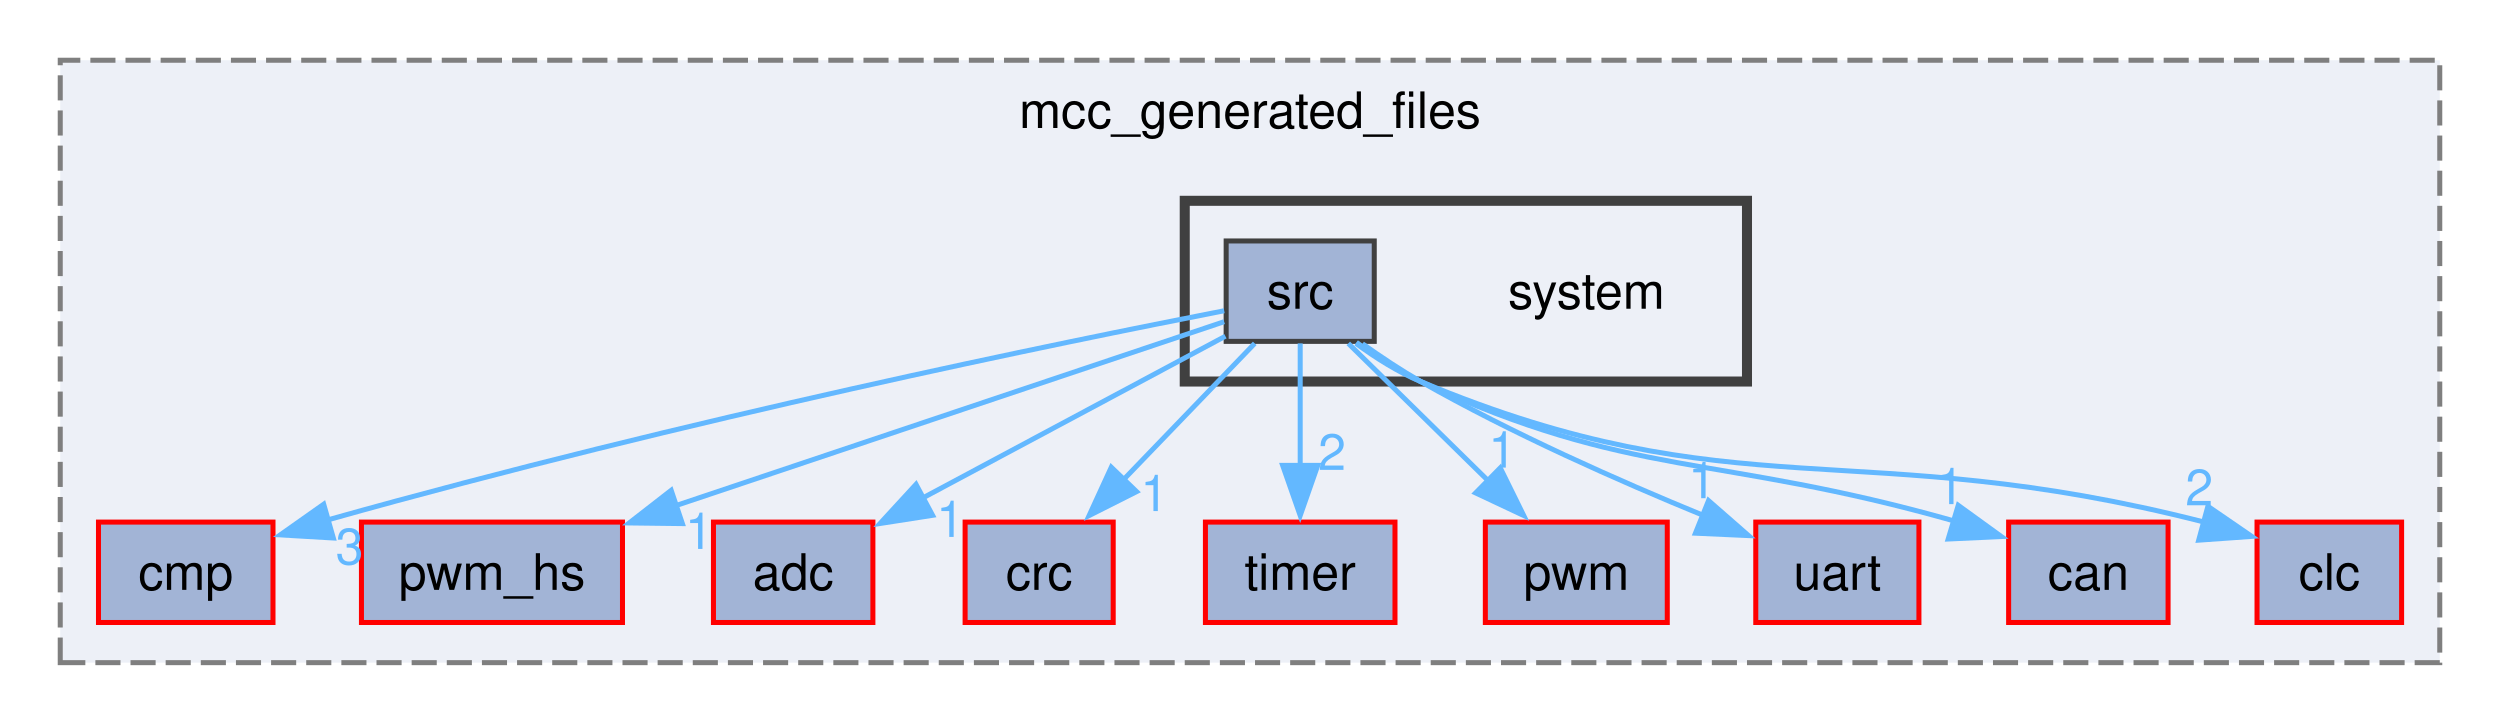
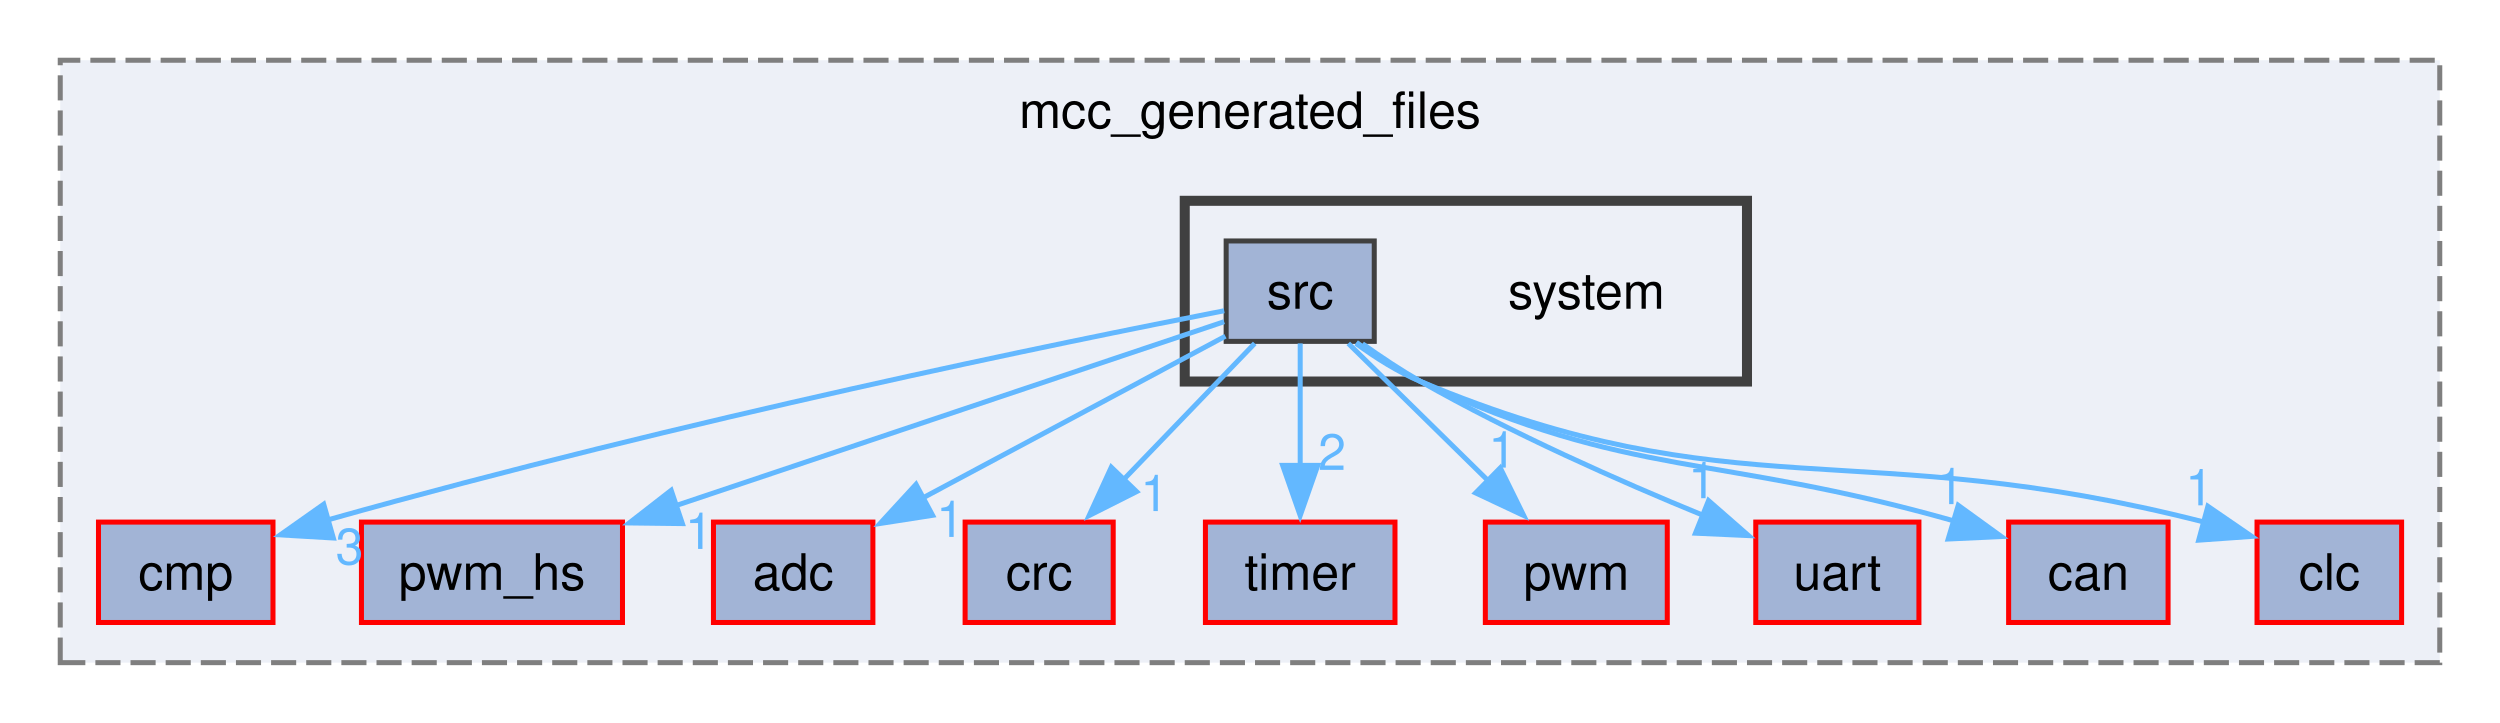
<svg xmlns="http://www.w3.org/2000/svg" xmlns:xlink="http://www.w3.org/1999/xlink" width="498pt" height="144pt" viewBox="0.00 0.00 498.00 144.00">
  <g id="graph0" class="graph" transform="scale(1 1) rotate(0) translate(4 140)">
    <g id="clust1" class="cluster">
      <g id="a_clust1">
        <a xlink:href="dir_f28365b143566f99bb5bb020caed50c6.html" target="_top" xlink:title="mcc_generated_files">
          <polygon fill="#edf0f7" stroke="#7f7f7f" stroke-dasharray="5,2" points="8,-8 8,-128 482,-128 482,-8 8,-8" />
          <text text-anchor="middle" x="245" y="-114.5" font-family="Helvetica,sans-Serif" font-size="10.00">mcc_generated_files</text>
        </a>
      </g>
    </g>
    <g id="clust2" class="cluster">
      <g id="a_clust2">
        <a xlink:href="dir_099b2ec23cd3c9c691d6919bf295e8f8.html" target="_top">
          <polygon fill="#edf0f7" stroke="#404040" stroke-width="2" points="232,-64 232,-100 344,-100 344,-64 232,-64" />
        </a>
      </g>
    </g>
    <g id="node1" class="node">
      <g id="a_node1">
        <a xlink:href="dir_02e755565b11eea6321da4e3d47ab3d6.html" target="_top" xlink:title="cmp">
          <polygon fill="#a2b4d6" stroke="red" points="50.38,-36 15.62,-36 15.62,-16 50.38,-16 50.38,-36" />
          <text text-anchor="middle" x="33" y="-22.5" font-family="Helvetica,sans-Serif" font-size="10.00">cmp</text>
        </a>
      </g>
    </g>
    <g id="node2" class="node">
      <g id="a_node2">
        <a xlink:href="dir_f84683fdb381acfe24681f78d570a8ec.html" target="_top" xlink:title="pwm_hs">
          <polygon fill="#a2b4d6" stroke="red" points="120,-36 68,-36 68,-16 120,-16 120,-36" />
          <text text-anchor="middle" x="94" y="-22.5" font-family="Helvetica,sans-Serif" font-size="10.00">pwm_hs</text>
        </a>
      </g>
    </g>
    <g id="node3" class="node">
      <g id="a_node3">
        <a xlink:href="dir_1aecfa62d2ae3671c3fc1d68a128b25b.html" target="_top" xlink:title="adc">
          <polygon fill="#a2b4d6" stroke="red" points="169.88,-36 138.12,-36 138.12,-16 169.88,-16 169.88,-36" />
          <text text-anchor="middle" x="154" y="-22.5" font-family="Helvetica,sans-Serif" font-size="10.00">adc</text>
        </a>
      </g>
    </g>
    <g id="node4" class="node">
      <g id="a_node4">
        <a xlink:href="dir_301b91c62122e717d32c661ed344663f.html" target="_top" xlink:title="crc">
          <polygon fill="#a2b4d6" stroke="red" points="217.75,-36 188.25,-36 188.25,-16 217.75,-16 217.75,-36" />
          <text text-anchor="middle" x="203" y="-22.5" font-family="Helvetica,sans-Serif" font-size="10.00">crc</text>
        </a>
      </g>
    </g>
    <g id="node5" class="node">
      <g id="a_node5">
        <a xlink:href="dir_3f182ecf0352bf0ac55e2b0d317efb21.html" target="_top" xlink:title="timer">
          <polygon fill="#a2b4d6" stroke="red" points="273.88,-36 236.12,-36 236.12,-16 273.88,-16 273.88,-36" />
          <text text-anchor="middle" x="255" y="-22.5" font-family="Helvetica,sans-Serif" font-size="10.00">timer</text>
        </a>
      </g>
    </g>
    <g id="node6" class="node">
      <g id="a_node6">
        <a xlink:href="dir_67b66e6a9ffe6255f1477248ef3f6ff9.html" target="_top" xlink:title="pwm">
          <polygon fill="#a2b4d6" stroke="red" points="328.12,-36 291.88,-36 291.88,-16 328.12,-16 328.12,-36" />
          <text text-anchor="middle" x="310" y="-22.5" font-family="Helvetica,sans-Serif" font-size="10.00">pwm</text>
        </a>
      </g>
    </g>
    <g id="node7" class="node">
      <g id="a_node7">
        <a xlink:href="dir_a06c7dc54d2bc42bb4523010b1cc07b6.html" target="_top" xlink:title="uart">
          <polygon fill="#a2b4d6" stroke="red" points="378.25,-36 345.75,-36 345.75,-16 378.25,-16 378.25,-36" />
          <text text-anchor="middle" x="362" y="-22.5" font-family="Helvetica,sans-Serif" font-size="10.00">uart</text>
        </a>
      </g>
    </g>
    <g id="node8" class="node">
      <g id="a_node8">
        <a xlink:href="dir_adc6e28d7131635cc5bbcff911172ba9.html" target="_top" xlink:title="can">
          <polygon fill="#a2b4d6" stroke="red" points="427.88,-36 396.12,-36 396.12,-16 427.88,-16 427.88,-36" />
          <text text-anchor="middle" x="412" y="-22.5" font-family="Helvetica,sans-Serif" font-size="10.00">can</text>
        </a>
      </g>
    </g>
    <g id="node9" class="node">
      <g id="a_node9">
        <a xlink:href="dir_f067220b63bbc6a5a42724f64ceccd11.html" target="_top" xlink:title="clc">
          <polygon fill="#a2b4d6" stroke="red" points="474.4,-36 445.6,-36 445.6,-16 474.4,-16 474.4,-36" />
          <text text-anchor="middle" x="460" y="-22.5" font-family="Helvetica,sans-Serif" font-size="10.00">clc</text>
        </a>
      </g>
    </g>
    <g id="node10" class="node">
      <text text-anchor="middle" x="312" y="-78.5" font-family="Helvetica,sans-Serif" font-size="10.00">system</text>
    </g>
    <g id="node11" class="node">
      <g id="a_node11">
        <a xlink:href="dir_0aa754a8b86401b0f95d1a899e04150d.html" target="_top" xlink:title="src">
          <polygon fill="#a2b4d6" stroke="#404040" points="269.75,-92 240.25,-92 240.25,-72 269.75,-72 269.75,-92" />
          <text text-anchor="middle" x="255" y="-78.5" font-family="Helvetica,sans-Serif" font-size="10.00">src</text>
        </a>
      </g>
    </g>
    <g id="edge1" class="edge">
      <g id="a_edge1">
-         <a xlink:href="dir_000037_000005.html" target="_top">
+         <a xlink:href="dir_000038_000005.html" target="_top">
          <path fill="none" stroke="#63b8ff" d="M239.86,-78.1C208.32,-71.95 133.12,-56.64 61.38,-36.46" />
          <polygon fill="#63b8ff" stroke="#63b8ff" points="62.4,-32.83 51.82,-33.45 60.48,-39.56 62.4,-32.83" />
        </a>
      </g>
      <g id="a_edge1-headlabel">
-         <a xlink:href="dir_000037_000005.html" target="_top" xlink:title="3">
+         <a xlink:href="dir_000038_000005.html" target="_top" xlink:title="3">
          <text text-anchor="middle" x="65.63" y="-27.59" font-family="Helvetica,sans-Serif" font-size="10.00" fill="#63b8ff">3</text>
        </a>
      </g>
    </g>
    <g id="edge9" class="edge">
      <g id="a_edge9">
-         <a xlink:href="dir_000037_000027.html" target="_top">
+         <a xlink:href="dir_000038_000028.html" target="_top">
          <path fill="none" stroke="#63b8ff" d="M239.85,-75.92C215.02,-67.59 164.98,-50.81 130.5,-39.24" />
          <polygon fill="#63b8ff" stroke="#63b8ff" points="131.93,-35.7 121.34,-35.83 129.7,-42.33 131.93,-35.7" />
        </a>
      </g>
      <g id="a_edge9-headlabel">
-         <a xlink:href="dir_000037_000027.html" target="_top" xlink:title="1">
+         <a xlink:href="dir_000038_000028.html" target="_top" xlink:title="1">
          <text text-anchor="middle" x="135.24" y="-30.65" font-family="Helvetica,sans-Serif" font-size="10.00" fill="#63b8ff">1</text>
        </a>
      </g>
    </g>
    <g id="edge2" class="edge">
      <g id="a_edge2">
-         <a xlink:href="dir_000037_000001.html" target="_top">
+         <a xlink:href="dir_000038_000001.html" target="_top">
          <path fill="none" stroke="#63b8ff" d="M240.1,-73.03C224.28,-64.58 198.99,-51.06 179.9,-40.85" />
          <polygon fill="#63b8ff" stroke="#63b8ff" points="181.77,-37.35 171.3,-35.72 178.47,-43.52 181.77,-37.35" />
        </a>
      </g>
      <g id="a_edge2-headlabel">
-         <a xlink:href="dir_000037_000001.html" target="_top" xlink:title="1">
+         <a xlink:href="dir_000038_000001.html" target="_top" xlink:title="1">
          <text text-anchor="middle" x="185.28" y="-33.04" font-family="Helvetica,sans-Serif" font-size="10.00" fill="#63b8ff">1</text>
        </a>
      </g>
    </g>
    <g id="edge3" class="edge">
      <g id="a_edge3">
-         <a xlink:href="dir_000037_000008.html" target="_top">
+         <a xlink:href="dir_000038_000008.html" target="_top">
          <path fill="none" stroke="#63b8ff" d="M245.94,-71.59C238.63,-64.01 228.17,-53.13 219.39,-44.02" />
          <polygon fill="#63b8ff" stroke="#63b8ff" points="222.41,-42.07 212.95,-37.3 217.37,-46.93 222.41,-42.07" />
        </a>
      </g>
      <g id="a_edge3-headlabel">
-         <a xlink:href="dir_000037_000008.html" target="_top" xlink:title="1">
+         <a xlink:href="dir_000038_000008.html" target="_top" xlink:title="1">
          <text text-anchor="middle" x="225.95" y="-38.19" font-family="Helvetica,sans-Serif" font-size="10.00" fill="#63b8ff">1</text>
        </a>
      </g>
    </g>
    <g id="edge4" class="edge">
      <g id="a_edge4">
-         <a xlink:href="dir_000037_000041.html" target="_top">
+         <a xlink:href="dir_000038_000042.html" target="_top">
          <path fill="none" stroke="#63b8ff" d="M255,-71.59C255,-64.86 255,-55.53 255,-47.15" />
          <polygon fill="#63b8ff" stroke="#63b8ff" points="258.5,-47.3 255,-37.3 251.5,-47.3 258.5,-47.3" />
        </a>
      </g>
      <g id="a_edge4-headlabel">
-         <a xlink:href="dir_000037_000041.html" target="_top" xlink:title="2">
+         <a xlink:href="dir_000038_000042.html" target="_top" xlink:title="2">
          <text text-anchor="middle" x="261.34" y="-46.39" font-family="Helvetica,sans-Serif" font-size="10.00" fill="#63b8ff">2</text>
        </a>
      </g>
    </g>
    <g id="edge5" class="edge">
      <g id="a_edge5">
-         <a xlink:href="dir_000037_000026.html" target="_top">
+         <a xlink:href="dir_000038_000027.html" target="_top">
          <path fill="none" stroke="#63b8ff" d="M264.58,-71.59C272.39,-63.93 283.61,-52.91 292.94,-43.75" />
          <polygon fill="#63b8ff" stroke="#63b8ff" points="294.85,-46.8 299.53,-37.3 289.94,-41.81 294.85,-46.8" />
        </a>
      </g>
      <g id="a_edge5-headlabel">
-         <a xlink:href="dir_000037_000026.html" target="_top" xlink:title="1">
+         <a xlink:href="dir_000038_000027.html" target="_top" xlink:title="1">
          <text text-anchor="middle" x="295.27" y="-46.85" font-family="Helvetica,sans-Serif" font-size="10.00" fill="#63b8ff">1</text>
        </a>
      </g>
    </g>
    <g id="edge6" class="edge">
      <g id="a_edge6">
-         <a xlink:href="dir_000037_000042.html" target="_top">
+         <a xlink:href="dir_000038_000043.html" target="_top">
          <path fill="none" stroke="#63b8ff" d="M267.4,-71.52C271.04,-68.93 275.1,-66.22 279,-64 297.1,-53.69 318.62,-44.17 335.21,-37.37" />
          <polygon fill="#63b8ff" stroke="#63b8ff" points="336.34,-40.28 344.31,-33.31 333.73,-33.79 336.34,-40.28" />
        </a>
      </g>
      <g id="a_edge6-headlabel">
-         <a xlink:href="dir_000037_000042.html" target="_top" xlink:title="1">
+         <a xlink:href="dir_000038_000043.html" target="_top" xlink:title="1">
          <text text-anchor="middle" x="335.06" y="-40.76" font-family="Helvetica,sans-Serif" font-size="10.00" fill="#63b8ff">1</text>
        </a>
      </g>
    </g>
    <g id="edge7" class="edge">
      <g id="a_edge7">
-         <a xlink:href="dir_000037_000003.html" target="_top">
+         <a xlink:href="dir_000038_000003.html" target="_top">
          <path fill="none" stroke="#63b8ff" d="M266.2,-71.8C270.07,-68.97 274.55,-66.07 279,-64 321.07,-44.45 337.48,-49.78 385.31,-36.21" />
          <polygon fill="#63b8ff" stroke="#63b8ff" points="386.08,-39.34 394.67,-33.12 384.08,-32.63 386.08,-39.34" />
        </a>
      </g>
      <g id="a_edge7-headlabel">
-         <a xlink:href="dir_000037_000003.html" target="_top" xlink:title="1">
+         <a xlink:href="dir_000038_000003.html" target="_top" xlink:title="1">
          <text text-anchor="middle" x="384.45" y="-39.58" font-family="Helvetica,sans-Serif" font-size="10.00" fill="#63b8ff">1</text>
        </a>
      </g>
    </g>
    <g id="edge8" class="edge">
      <g id="a_edge8">
-         <a xlink:href="dir_000037_000004.html" target="_top">
+         <a xlink:href="dir_000038_000004.html" target="_top">
          <path fill="none" stroke="#63b8ff" d="M266.11,-71.59C269.97,-68.75 274.48,-65.89 279,-64 341.72,-37.79 366.05,-53.65 435.04,-36.01" />
          <polygon fill="#63b8ff" stroke="#63b8ff" points="435.81,-39.15 444.55,-33.15 433.98,-32.4 435.81,-39.15" />
        </a>
      </g>
      <g id="a_edge8-headlabel">
-         <a xlink:href="dir_000037_000004.html" target="_top" xlink:title="2">
-           <text text-anchor="middle" x="434.09" y="-39.34" font-family="Helvetica,sans-Serif" font-size="10.00" fill="#63b8ff">2</text>
+         <a xlink:href="dir_000038_000004.html" target="_top" xlink:title="1">
+           <text text-anchor="middle" x="434.09" y="-39.34" font-family="Helvetica,sans-Serif" font-size="10.00" fill="#63b8ff">1</text>
        </a>
      </g>
    </g>
  </g>
</svg>
